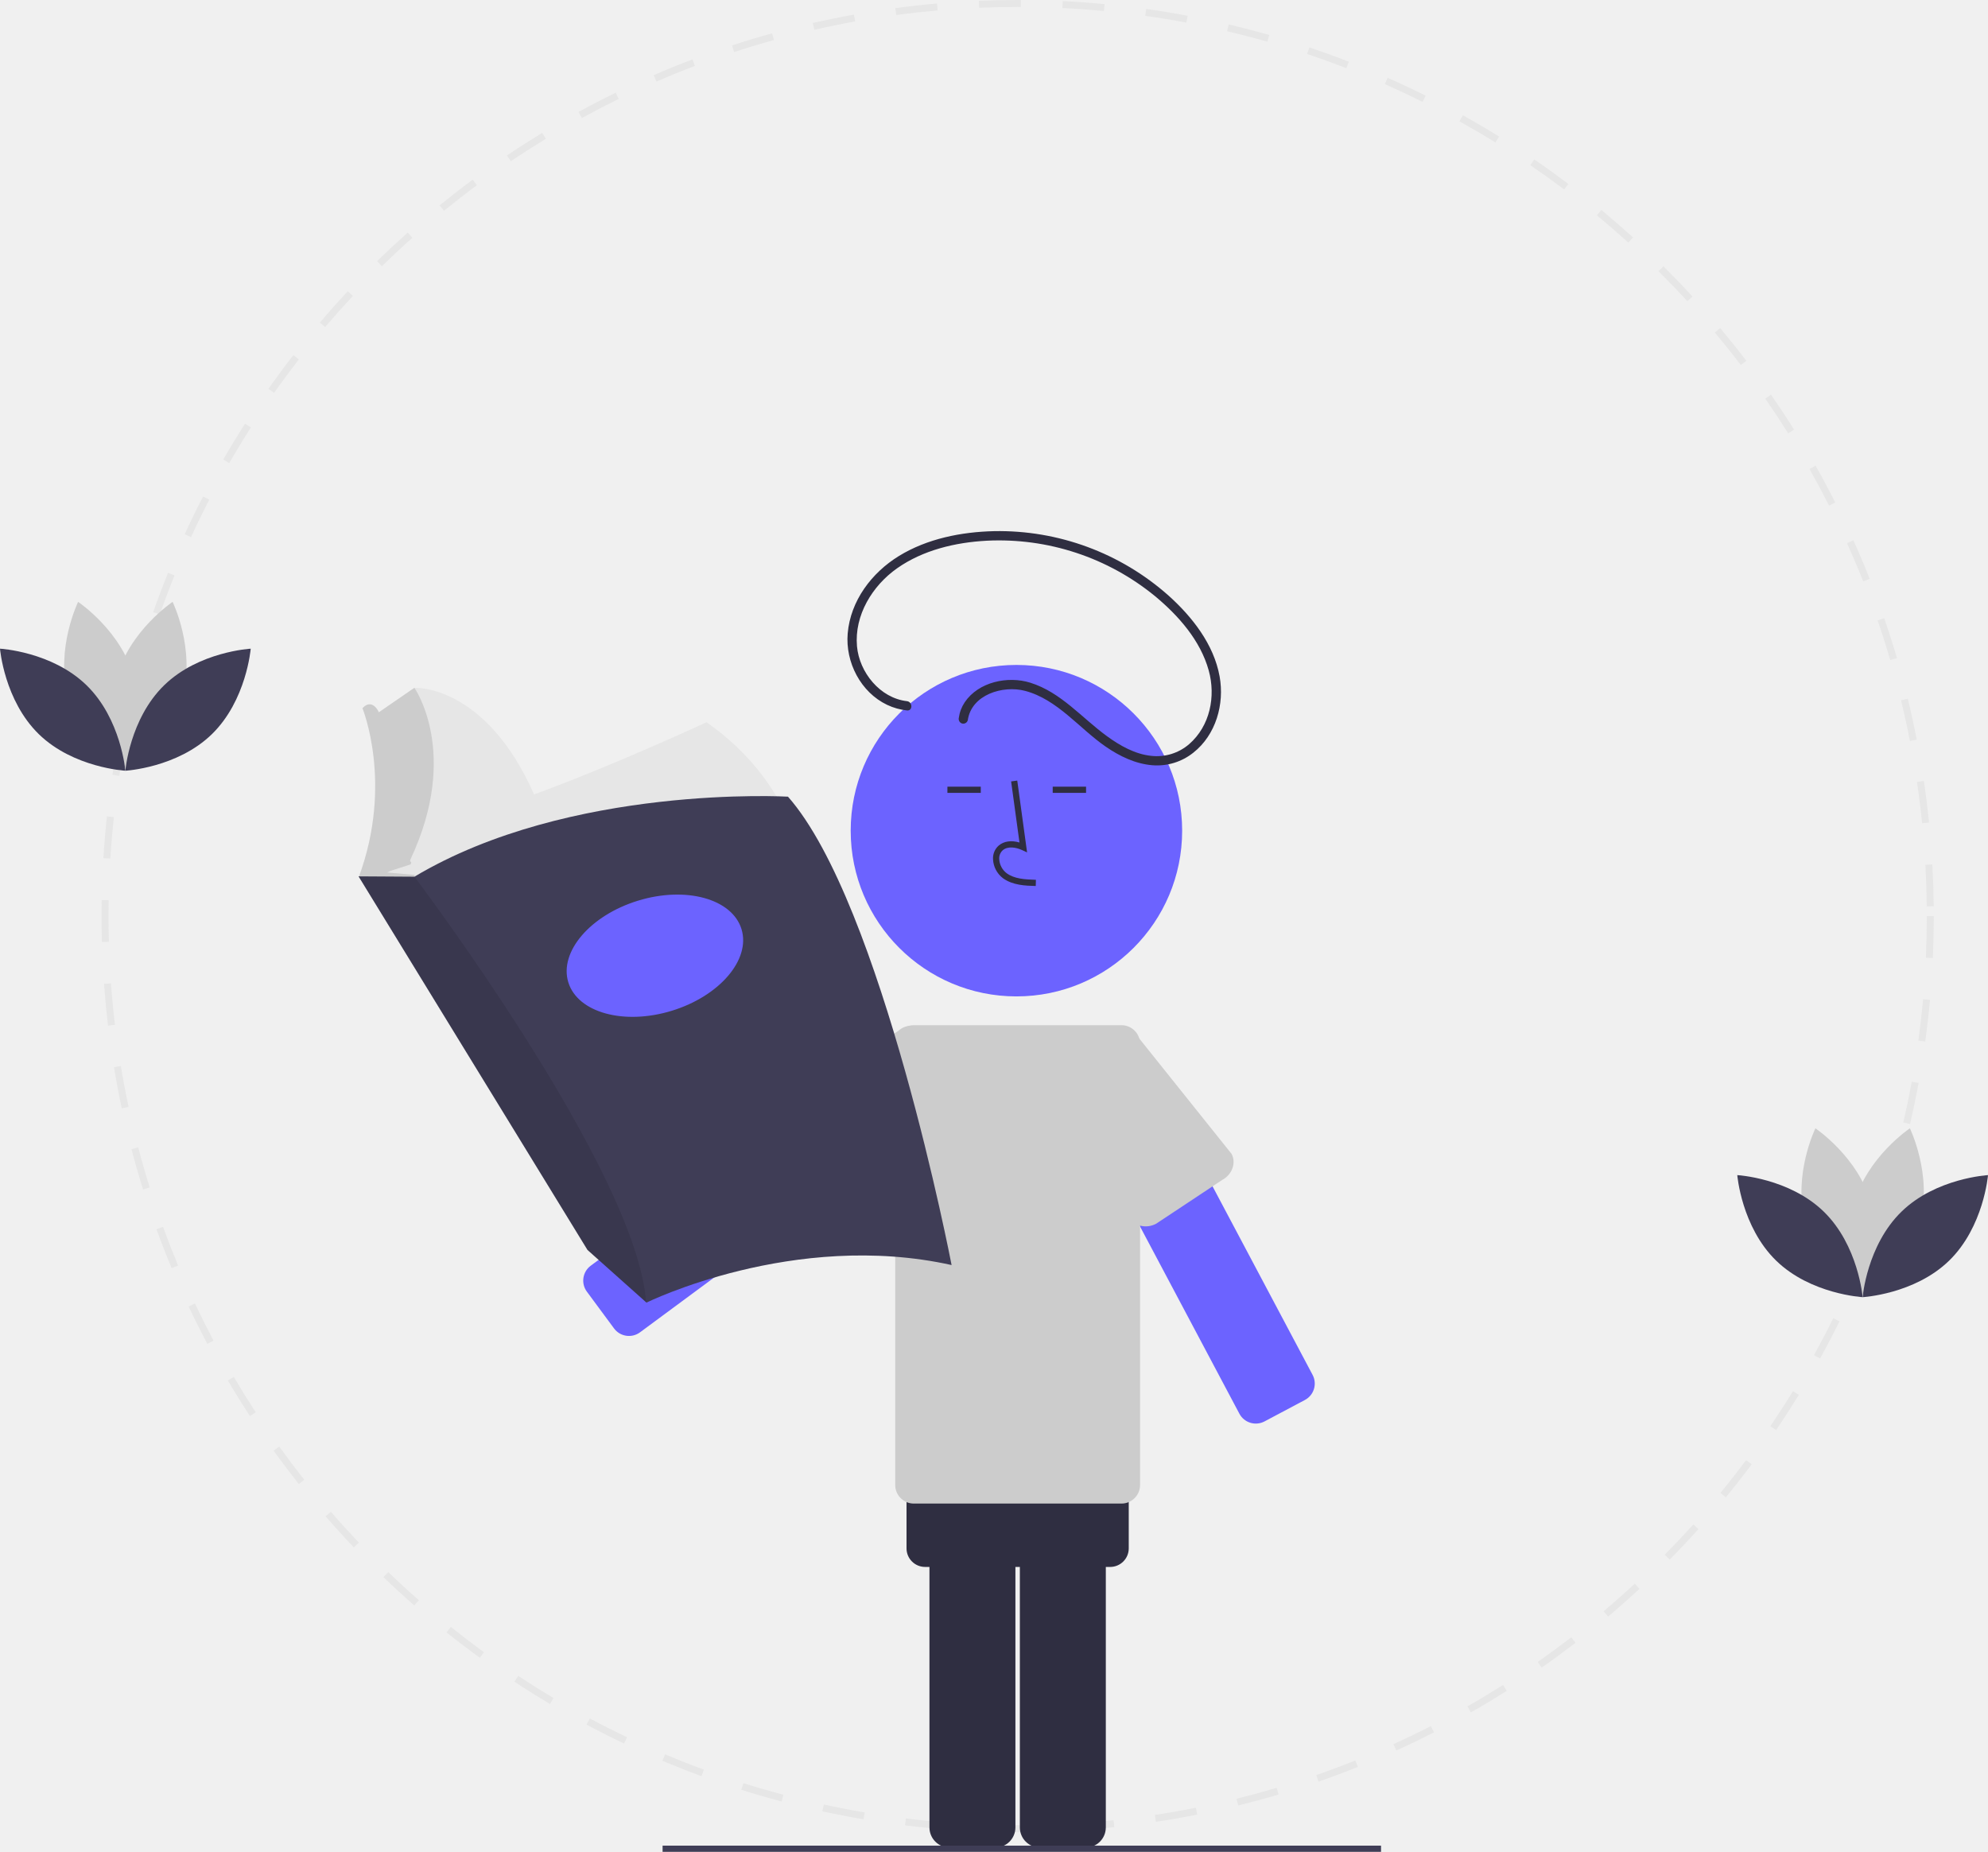
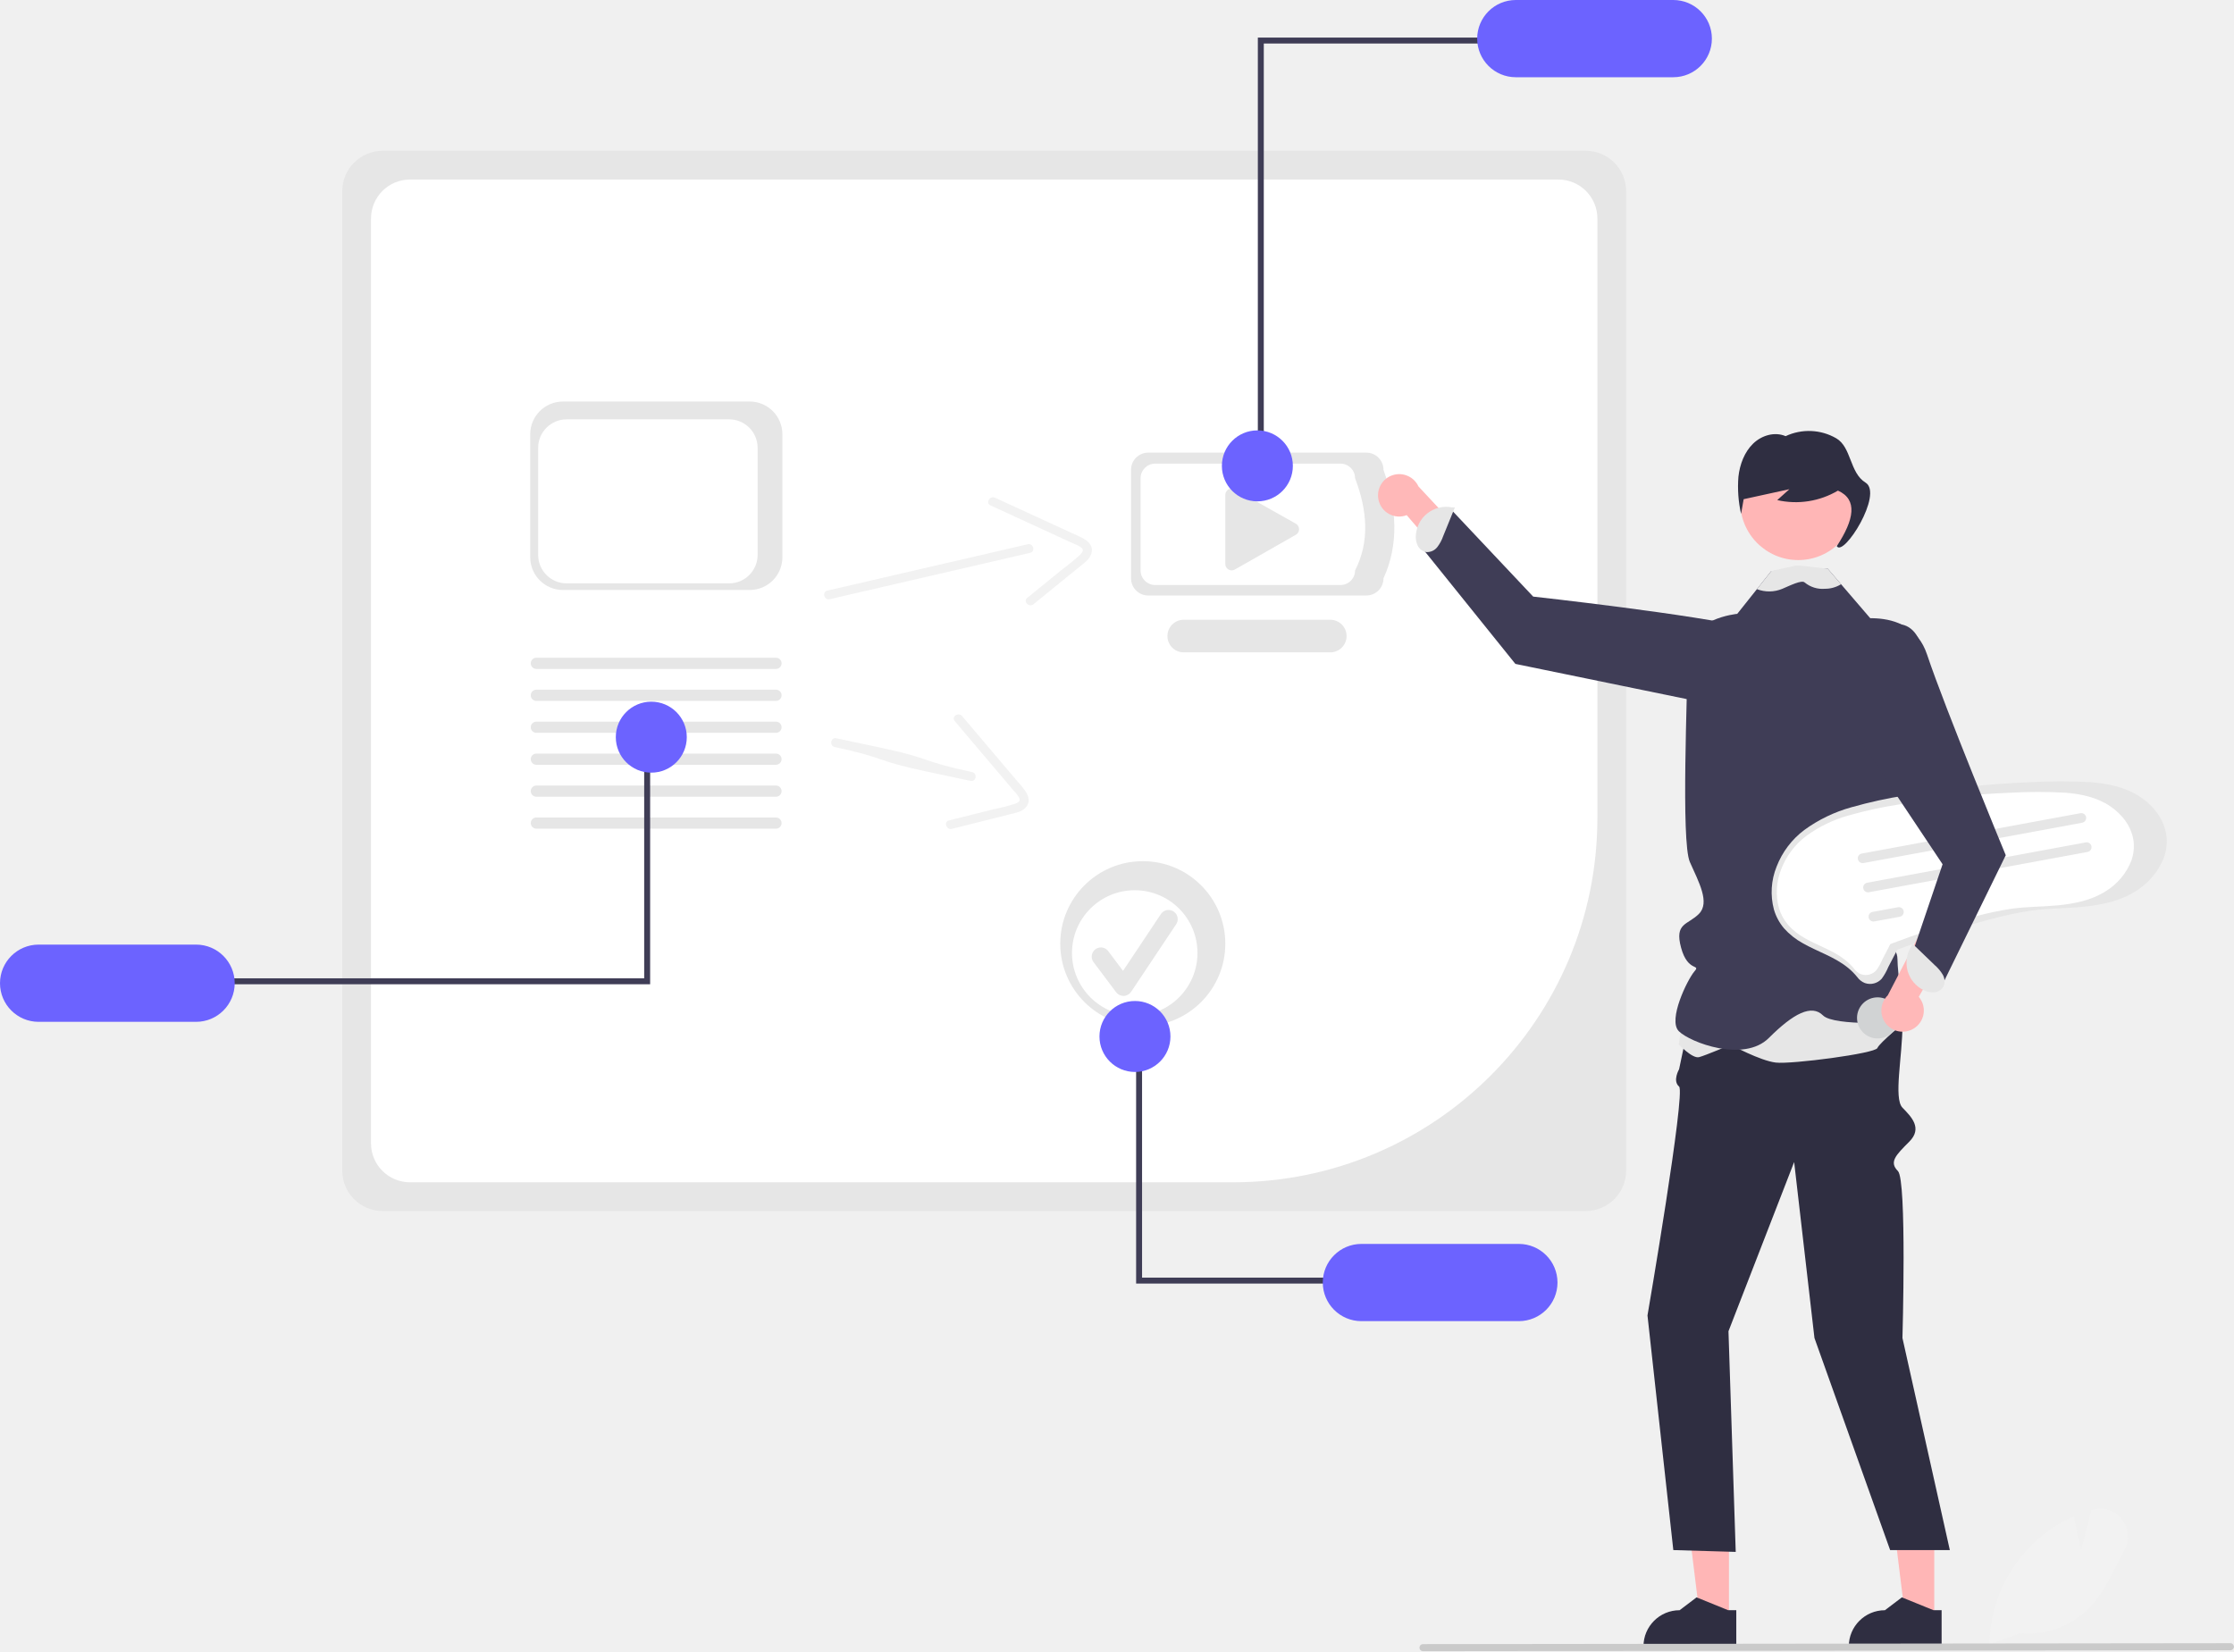
- <svg xmlns="http://www.w3.org/2000/svg" data-name="Layer 1" width="641.963" height="598" viewBox="0 0 641.963 598">
-   <path d="M607.641,742.658c-3.121,0-6.273-.049-9.368-.146l.07-2.247c4.443.138,8.978.177,13.442.115l.031,2.25Q609.732,742.657,607.641,742.658Zm17.711-.522-.132-2.245c4.45-.263,8.957-.632,13.396-1.096l.235,2.236c-4.473.469-9.014.841-13.499,1.105Zm-40.601-.35c-4.487-.344-9.022-.794-13.478-1.341l.275-2.232c4.422.542,8.922.99,13.375,1.33Zm67.533-2.474-.337-2.223c4.421-.671,8.877-1.45,13.239-2.317l.438,2.206c-4.396.873-8.884,1.659-13.34,2.334Zm-94.412-.823c-4.433-.751-8.907-1.615-13.299-2.568l.477-2.199c4.358.947,8.798,1.804,13.197,2.548Zm120.973-4.456-.54-2.184c4.34-1.073,8.704-2.26,12.972-3.525l.639,2.157c-4.3,1.275-8.698,2.47-13.071,3.551Zm-147.438-1.29c-4.348-1.157-8.724-2.429-13.006-3.783l.678-2.144c4.249,1.343,8.592,2.606,12.906,3.752ZM704.808,726.33l-.738-2.124c4.211-1.464,8.447-3.047,12.592-4.706l.835,2.089c-4.175,1.671-8.444,3.266-12.688,4.741Zm-199.258-1.762c-4.223-1.552-8.472-3.227-12.629-4.978l.873-2.074c4.125,1.738,8.341,3.4,12.532,4.941Zm224.374-8.288-.931-2.048c4.045-1.838,8.11-3.8,12.083-5.831l1.024,2.004c-4.004,2.046-8.1,4.023-12.175,5.875ZM480.539,714.037c-4.059-1.934-8.134-3.992-12.109-6.116l1.06-1.984c3.946,2.108,7.989,4.15,12.017,6.07Zm273.455-10.061-1.114-1.953c3.879-2.213,7.751-4.54,11.506-6.916l1.202,1.9C761.804,699.402,757.903,701.748,753.994,703.976Zm-297.377-2.72c-3.861-2.297-7.728-4.719-11.492-7.198l1.238-1.878c3.735,2.461,7.572,4.864,11.404,7.143ZM776.854,689.514l-1.287-1.843c3.652-2.552,7.297-5.224,10.833-7.942l1.371,1.784C784.208,684.251,780.535,686.944,776.854,689.514Zm-342.875-3.168c-3.631-2.637-7.258-5.4-10.781-8.213l1.404-1.758c3.496,2.791,7.096,5.533,10.699,8.149Zm364.334-13.324-1.45-1.72c3.404-2.872,6.792-5.866,10.071-8.898L808.46,664.056C805.157,667.111,801.743,670.127,798.312,673.022Zm-385.509-3.583c-3.382-2.961-6.741-6.042-9.985-9.156l1.558-1.623c3.22,3.091,6.553,6.148,9.909,9.088Zm405.388-14.804-1.602-1.58c3.138-3.18,6.243-6.471,9.225-9.781l1.672,1.505c-3.005,3.336-6.133,6.651-9.295,9.855Zm-424.928-3.95c-3.103-3.262-6.167-6.635-9.107-10.022L385.855,639.188c2.918,3.362,5.959,6.708,9.038,9.945ZM836.324,634.51l-1.738-1.428c2.835-3.45,5.626-7.01,8.299-10.584l1.801,1.347C841.994,627.446,839.181,631.034,836.324,634.51Zm-460.808-4.271c-2.786-3.521-5.53-7.155-8.154-10.803l1.826-1.314c2.605,3.619,5.328,7.227,8.093,10.722Zm477.038-17.431-1.861-1.263c2.509-3.694,4.966-7.496,7.303-11.302l1.918,1.178C857.557,605.254,855.081,609.086,852.553,612.807Zm-492.843-4.532c-2.451-3.758-4.85-7.624-7.131-11.495l1.938-1.142c2.264,3.841,4.645,7.679,7.077,11.408Zm507.033-18.572-1.968-1.087c2.16-3.908,4.258-7.922,6.238-11.93l2.017.997C871.035,581.721,868.919,585.765,866.743,589.703Zm-520.761-4.73c-2.098-3.965-4.132-8.034-6.046-12.092l2.034-.96c1.9,4.027,3.918,8.065,6,12Zm532.775-19.59-2.061-.903c1.793-4.094,3.514-8.287,5.117-12.461l2.1.806c-1.615,4.207-3.35,8.432-5.156,12.558Zm-544.305-4.854c-1.725-4.139-3.376-8.374-4.908-12.587l2.115-.769c1.52,4.182,3.159,8.383,4.87,12.491ZM888.485,540.04l-2.135-.707c1.404-4.23,2.729-8.554,3.937-12.852l2.166.609c-1.218,4.331-2.554,8.689-3.968,12.951ZM325.21,535.11c-1.338-4.287-2.596-8.667-3.738-13.019l2.176-.571c1.133,4.319,2.381,8.666,3.709,12.92Zm570.607-21.141-2.191-.51c1.007-4.336,1.928-8.764,2.737-13.158l2.212.406c-.815,4.43-1.743,8.891-2.758,13.262ZM318.339,508.914c-.938-4.394-1.787-8.87-2.523-13.307l2.219-.369c.731,4.404,1.574,8.846,2.505,13.206ZM900.72,487.336l-2.23-.305c.605-4.406,1.116-8.899,1.519-13.354l2.241.202c-.406,4.491-.921,9.017-1.53,13.457Zm-586.814-5.136c-.531-4.453-.966-8.989-1.295-13.48l2.244-.165c.326,4.459.758,8.959,1.285,13.379Zm589.26-21.832-2.247-.101c.2-4.458.302-8.979.302-13.437h2.25c0,4.493-.102,9.048-.304,13.539ZM311.929,455.191c-.077-2.758-.116-5.572-.116-8.363q0-2.597.044-5.184l2.25.04q-.045,2.567-.044,5.144c.001,2.769.04,5.563.115,8.301Zm589.275-11.501c-.046-4.46-.195-8.981-.443-13.437l2.245-.125c.249,4.49.4,9.045.447,13.539Zm-586.563-15.436-2.245-.141c.281-4.495.668-9.035,1.151-13.494l2.236.242C315.304,419.288,314.92,423.793,314.641,428.254ZM899.709,416.854c-.449-4.435-1.008-8.922-1.661-13.338l2.226-.328c.657,4.449,1.22,8.971,1.674,13.439Zm-582.175-15.318-2.223-.344c.689-4.45,1.49-8.936,2.38-13.334l2.205.446C319.013,392.669,318.218,397.121,317.535,401.536Zm578.243-11.266c-.858-4.388-1.826-8.806-2.878-13.129l2.186-.532c1.06,4.356,2.035,8.808,2.9,13.229ZM322.863,375.197l-2.182-.547c1.092-4.357,2.302-8.75,3.596-13.059l2.154.647C325.148,366.513,323.947,370.873,322.863,375.197ZM889.42,364.158c-1.254-4.283-2.625-8.592-4.074-12.808l2.127-.732c1.461,4.248,2.843,8.591,4.107,12.907Zm-558.812-14.735-2.122-.746c1.495-4.253,3.109-8.526,4.798-12.7l2.086.844c-1.676,4.142-3.278,8.383-4.761,12.603ZM880.684,338.743c-1.641-4.14-3.399-8.295-5.224-12.35l2.052-.924c1.84,4.086,3.611,8.273,5.264,12.444ZM340.704,324.455l-2.044-.939c1.879-4.092,3.879-8.195,5.944-12.196l1.999,1.031C344.553,316.322,342.569,320.394,340.704,324.455Zm528.97-10.164c-2.013-3.971-4.147-7.951-6.34-11.827l1.957-1.108c2.211,3.906,4.36,7.916,6.389,11.918Zm-516.622-13.756-1.95-1.123c2.244-3.897,4.611-7.797,7.035-11.593l1.896,1.211c-2.405,3.767-4.754,7.638-6.981,11.505Zm503.406-9.601c-2.377-3.784-4.866-7.554-7.398-11.205l1.848-1.282c2.552,3.679,5.061,7.478,7.455,11.291ZM367.532,277.86l-1.839-1.296c2.593-3.678,5.305-7.344,8.061-10.897l1.777,1.379C372.797,270.572,370.105,274.21,367.532,277.86Zm473.623-8.99c-2.711-3.551-5.534-7.081-8.393-10.491l1.725-1.445c2.88,3.437,5.725,6.993,8.457,10.571ZM384.014,256.611l-1.712-1.459c2.91-3.418,5.944-6.821,9.016-10.113l1.644,1.535C389.913,249.841,386.903,253.218,384.014,256.611Zm439.885-8.333c-3.022-3.289-6.157-6.55-9.316-9.689L816.169,236.993c3.183,3.164,6.341,6.449,9.386,9.763Zm-421.545-11.32-1.573-1.608c3.217-3.147,6.546-6.258,9.893-9.247l1.498,1.678C408.85,230.747,405.547,233.834,402.354,236.958Zm402.482-7.626c-3.312-3.004-6.731-5.966-10.163-8.805l1.435-1.733c3.457,2.86,6.903,5.845,10.24,8.872ZM422.396,219.06l-1.42-1.744c3.479-2.833,7.075-5.628,10.688-8.306l1.34,1.807C429.418,213.475,425.849,216.248,422.396,219.06Zm361.723-6.869c-3.573-2.691-7.25-5.331-10.927-7.847l1.27-1.856c3.706,2.535,7.41,5.195,11.011,7.906ZM443.973,203.068l-1.256-1.866c3.724-2.506,7.557-4.959,11.395-7.294l1.169,1.922C451.473,198.147,447.669,200.582,443.973,203.068Zm317.942-6.064c-3.802-2.353-7.706-4.646-11.603-6.818l1.094-1.965c3.928,2.188,7.862,4.5,11.693,6.87Zm-295.009-7.885-1.08-1.974c3.94-2.156,7.979-4.247,12.006-6.217l.989,2.021c-3.996,1.955-8.005,4.03-11.915,6.17Zm271.499-5.212c-4.003-1.994-8.103-3.921-12.187-5.726l.91-2.057c4.116,1.819,8.248,3.761,12.282,5.77Zm-247.403-6.574-.894-2.064c4.117-1.784,8.329-3.496,12.517-5.087l.799,2.104C499.266,173.864,495.087,175.562,491.001,177.333Zm222.773-4.313c-4.165-1.615-8.428-3.156-12.672-4.58l.716-2.133c4.275,1.435,8.571,2.988,12.769,4.616Zm-197.68-5.215-.701-2.138c4.275-1.402,8.637-2.721,12.964-3.921l.601,2.167C524.665,165.104,520.337,166.413,516.095,167.804Zm172.17-3.345c-4.291-1.223-8.667-2.362-13.007-3.385l.516-2.189c4.374,1.031,8.783,2.179,13.108,3.411Zm-146.274-3.842-.501-2.193c4.383-1.001,8.848-1.914,13.269-2.711l.4,2.213C550.77,158.719,546.34,159.624,541.99,160.618Zm120.117-2.325c-4.381-.822-8.843-1.554-13.263-2.174l.312-2.228c4.454.626,8.951,1.363,13.366,2.191Zm-93.67-2.448-.298-2.23c4.453-.594,8.982-1.094,13.461-1.484l.196,2.241C577.351,154.759,572.858,155.255,568.437,155.845Zm67.058-1.291c-4.431-.417-8.941-.739-13.407-.955l.11-2.247c4.498.218,9.043.542,13.508.963Zm-40.285-1.045-.094-2.247c4.135-.172,8.348-.26,12.526-.261l1.018.002-.007,2.25-1.012-.002C603.496,153.251,599.313,153.338,595.21,153.509Z" transform="translate(-279.0186 -151)" fill="#e6e6e6" />
-   <path d="M608.349,741.121V618.107a6.508,6.508,0,0,1,6.5-6.5h14.76a6.508,6.508,0,0,1,6.5,6.5V741.121a6.508,6.508,0,0,1-6.5,6.5H614.849A6.508,6.508,0,0,1,608.349,741.121Z" transform="translate(-279.0186 -151)" fill="#2f2e41" />
-   <path d="M579.156,741.121V618.107a6.508,6.508,0,0,1,6.5-6.5H600.416a6.508,6.508,0,0,1,6.5,6.5V741.121a6.508,6.508,0,0,1-6.5,6.5H585.656A6.508,6.508,0,0,1,579.156,741.121Z" transform="translate(-279.0186 -151)" fill="#2f2e41" />
-   <rect x="292.734" y="426.494" width="71.76" height="79.506" rx="6" fill="#2f2e41" />
-   <path d="M507.168,384.226s-30.159,14.01-55.68,23.302c-15.837-35.751-38.653-34.413-38.653-34.413l-13.832,9.524,2.494,14.286-.68,23.356-3.628,12.245,5.206.941,2.941.533.443-.401a30.219,30.219,0,0,0-.881,8.904l130.841-20.408S531.204,401.006,507.168,384.226Z" transform="translate(-279.0186 -151)" fill="#e6e6e6" />
-   <rect x="513.827" y="466.41" width="26.76" height="135.014" rx="6" transform="translate(132.1563 1124.235) rotate(-126.4665)" fill="#6c63ff" />
-   <rect x="648.848" y="479.41" width="26.76" height="135.014" rx="6" transform="translate(-458.1276 223.2418) rotate(-27.95414)" fill="#6c63ff" />
-   <path d="M673.651,532.053l-21.293,14.116c-3.254,1.727-7.151.754-8.704-2.173l-23.515-44.311c-1.553-2.927-.175-6.7,3.079-8.426l14.493-7.691c3.254-1.727,7.151-.754,8.704,2.173l30.315,37.887C678.283,526.553,676.904,530.326,673.651,532.053Z" transform="translate(-279.0186 -151)" fill="#ccc" />
-   <path d="M528.551,519.072l13.839,18.379a6,6,0,0,0,8.481.269l36.576-34.331a6,6,0,0,0,.269-8.481L577.615,484.146a6,6,0,0,0-8.481-.269L528.819,510.591A6,6,0,0,0,528.551,519.072Z" transform="translate(-279.0186 -151)" fill="#ccc" />
-   <rect x="289.083" y="331.059" width="79.062" height="154.476" rx="6" fill="#ccc" />
-   <circle cx="328.222" cy="268.242" r="53.519" fill="#6c63ff" />
-   <path d="M613.479,437.111c-3.307-.093-7.422-.208-10.589-2.522a8.131,8.131,0,0,1-3.2-6.073,5.47,5.47,0,0,1,1.86-4.492c1.654-1.398,4.072-1.729,6.678-.961l-2.699-19.727,1.982-.271,3.172,23.19-1.654-.759c-1.917-.881-4.551-1.328-6.188.055a3.514,3.514,0,0,0-1.152,2.895,6.146,6.146,0,0,0,2.381,4.528c2.464,1.801,5.745,2.034,9.466,2.138Z" transform="translate(-279.0186 -151)" fill="#2f2e41" />
-   <rect x="305.939" y="254.037" width="10.771" height="2" fill="#2f2e41" />
-   <rect x="339.939" y="254.037" width="10.771" height="2" fill="#2f2e41" />
-   <path d="M571.885,377.419c-8.674-.989-15.392-9.3-16.13-17.733-.878-10.032,4.965-19.56,12.98-25.19,8.382-5.887,18.826-8.346,28.93-8.887A79.51,79.51,0,0,1,652.013,343.523c7.571,6.288,14.643,14.299,17.323,23.974,2.328,8.403.433,17.922-6.325,23.807a15.976,15.976,0,0,1-12.26,3.775c-5.244-.544-10.082-3.302-14.27-6.347-8.147-5.923-14.835-14.175-24.76-17.271-7.278-2.27-16.722-.272-21.169,6.309a11.979,11.979,0,0,0-1.913,5.019,1.553,1.553,0,0,0,1.048,1.845,1.509,1.509,0,0,0,1.845-1.048c1.168-8.289,11.36-11.383,18.513-9.489,10.429,2.76,17.429,12.066,25.985,17.979,4.499,3.109,9.615,5.594,15.132,6.04a18.791,18.791,0,0,0,13.203-4.056c7.31-5.772,10.105-15.699,8.489-24.637-1.872-10.35-8.838-19.221-16.482-26.089a82.447,82.447,0,0,0-56.344-20.814c-10.574.243-21.606,2.426-30.715,8.014-8.836,5.421-15.665,14.49-16.558,25.032-.786,9.279,4.193,18.984,12.738,23.049a19.949,19.949,0,0,0,6.392,1.804c1.915.218,1.899-2.783,0-3Z" transform="translate(-279.0186 -151)" fill="#2f2e41" />
-   <path d="M405.238,432.186l6.349-2.041c.68-1.304-.565-.467.029-1.735,16.064-34.271,1.218-55.296,1.218-55.296L401.35,381.022c-.028-.065-.051-.132-.08-.198 0,0-2.041-4.535-5.215-1.134,0,0,9.977,24.264-1.134,54.423l12.925,5.896,4.989-5.896.113-.567-8.928-.812Z" transform="translate(-279.0186 -151)" fill="#ccc" />
-   <path d="M586.307,559.512c-51.021-11.338-98.528,12.132-98.528,12.132l-.129-.116L468.731,554.637,394.807,434l18.028.113c50.114-29.932,120.637-25.851,120.637-25.851C563.858,442.73,586.307,559.512,586.307,559.512Z" transform="translate(-279.0186 -151)" fill="#3f3d56" />
-   <path d="M487.65,571.529,468.731,554.637,394.807,434l18.028.113S484.686,529.011,487.65,571.529Z" transform="translate(-279.0186 -151)" opacity="0.1" style="isolation:isolate" />
-   <ellipse cx="490.501" cy="459.624" rx="29.252" ry="18.594" transform="translate(-392.2349 13.03807) rotate(-17.05185)" fill="#6c63ff" />
-   <path d="M338.03,375.508c-4.074,15.059-18.028,24.386-18.028,24.386s-7.349-15.089-3.275-30.149,18.028-24.386,18.028-24.386S342.104,360.449,338.03,375.508Z" transform="translate(-279.0186 -151)" fill="#ccc" />
-   <path d="M300.97,375.508c4.074,15.059,18.028,24.386,18.028,24.386s7.349-15.089,3.275-30.149-18.028-24.386-18.028-24.386S296.896,360.449,300.97,375.508Z" transform="translate(-279.0186 -151)" fill="#ccc" />
-   <path d="M306.956,372.271c11.179,10.882,12.544,27.61,12.544,27.61s-16.759-.915-27.937-11.797-12.544-27.61-12.544-27.61S295.777,361.389,306.956,372.271Z" transform="translate(-279.0186 -151)" fill="#3f3d56" />
-   <path d="M332.044,372.271c-11.179,10.882-12.544,27.61-12.544,27.61s16.759-.915,27.937-11.797,12.544-27.61,12.544-27.61S343.223,361.389,332.044,372.271Z" transform="translate(-279.0186 -151)" fill="#3f3d56" />
-   <path d="M899.03,545.508c-4.074,15.059-18.028,24.386-18.028,24.386s-7.349-15.089-3.275-30.149,18.028-24.386,18.028-24.386S903.104,530.449,899.03,545.508Z" transform="translate(-279.0186 -151)" fill="#ccc" />
-   <path d="M861.97,545.508c4.074,15.059,18.028,24.386,18.028,24.386s7.349-15.089,3.275-30.149-18.028-24.386-18.028-24.386S857.896,530.449,861.97,545.508Z" transform="translate(-279.0186 -151)" fill="#ccc" />
-   <path d="M867.956,542.271c11.179,10.882,12.544,27.61,12.544,27.61s-16.759-.915-27.937-11.797-12.544-27.61-12.544-27.61S856.777,531.389,867.956,542.271Z" transform="translate(-279.0186 -151)" fill="#3f3d56" />
-   <path d="M893.044,542.271c-11.179,10.882-12.544,27.61-12.544,27.61s16.759-.915,27.937-11.797,12.544-27.61,12.544-27.61S904.223,531.389,893.044,542.271Z" transform="translate(-279.0186 -151)" fill="#3f3d56" />
-   <rect x="213.963" y="596" width="232" height="2" fill="#3f3d56" />
+ <svg xmlns="http://www.w3.org/2000/svg" data-name="Layer 1" width="751.951" height="555.868" viewBox="0 0 751.951 555.868">
+   <path d="M757.765,579.763H352.83a13.625,13.625,0,0,1-13.609-13.609V236.431a13.625,13.625,0,0,1,13.609-13.609H757.765a13.625,13.625,0,0,1,13.609,13.609V566.154A13.625,13.625,0,0,1,757.765,579.763Z" transform="translate(-224.0247 -172.0659)" fill="#e6e6e6" />
+   <path d="M362.011,232.509a13.124,13.124,0,0,0-13.109,13.109V556.975a13.124,13.124,0,0,0,13.109,13.108H639.174a122.66,122.66,0,0,0,122.521-122.521V245.618a13.124,13.124,0,0,0-13.109-13.109Z" transform="translate(-224.0247 -172.0659)" fill="#fff" />
+   <path d="M683.925,372.54H610.5a5.782,5.782,0,0,1-5.776-5.776V330.219a5.782,5.782,0,0,1,5.776-5.776h73.424a5.782,5.782,0,0,1,5.776,5.776c4.543,12.932,5.189,25.221,0,36.545A5.782,5.782,0,0,1,683.925,372.54Z" transform="translate(-224.0247 -172.0659)" fill="#e6e6e6" />
+   <path d="M675.226,369.008H612.845a4.913,4.913,0,0,1-4.907-4.907V333.052a4.913,4.913,0,0,1,4.907-4.907h62.382a4.913,4.913,0,0,1,4.907,4.907c4.21,11.058,4.887,21.521,0,31.049A4.913,4.913,0,0,1,675.226,369.008Z" transform="translate(-224.0247 -172.0659)" fill="#fff" />
+   <path d="M671.862,391.683H622.4a5.488,5.488,0,0,1-.02-10.975h49.482a5.488,5.488,0,0,1,0,10.975Z" transform="translate(-224.0247 -172.0659)" fill="#e6e6e6" />
+   <path d="M638.606,336.528a2.153,2.153,0,0,0-2.146,2.149v23.261a2.145,2.145,0,0,0,3.208,1.864l20.531-11.707a2.144,2.144,0,0,0-.01-3.733l-20.53-11.555A2.142,2.142,0,0,0,638.606,336.528Z" transform="translate(-224.0247 -172.0659)" fill="#e6e6e6" />
+   <path d="M938.139,683.43a9.168,9.168,0,0,0-9.789-3.129l-.384.114-3.447,13.459c-.516-2.006-1.622-6.534-2.318-10.966l-.06-.366-.342.15a46.75,46.75,0,0,0-10.084,6.078A48.361,48.361,0,0,0,893.631,725.188l-.006.258-.006.162.456-.162,9.795-3.501a29.241,29.241,0,0,0,23.578-8.792c3.958-4.174,6.672-9.543,9.297-14.738.769-1.513,1.555-3.075,2.36-4.576A9.319,9.319,0,0,0,938.139,683.43Z" transform="translate(-224.0247 -172.0659)" fill="#f2f2f2" />
+   <path d="M687.995,340.212a7.098,7.098,0,0,0,9.517,5.28l29.275,34.056,3.706-12.572-29.023-31.157a7.136,7.136,0,0,0-13.474,4.393Z" transform="translate(-224.0247 -172.0659)" fill="#ffb8b8" />
+   <polygon points="581.955 545.239 572.267 545.239 567.658 507.87 581.957 507.87 581.955 545.239" fill="#ffb6b6" />
+   <path d="M805.721,714.141l-10.344-4.207-.296-.122-5.711,4.329a12.161,12.161,0,0,0-12.159,12.159v.395h31.237V714.141Z" transform="translate(-224.0247 -172.0659)" fill="#2f2e41" />
+   <polygon points="651.067 545.239 641.379 545.239 636.77 507.87 651.069 507.87 651.067 545.239" fill="#ffb6b6" />
+   <path d="M874.833,714.141l-10.344-4.207-.296-.122-5.711,4.329a12.161,12.161,0,0,0-12.159,12.159v.395h31.237V714.141Z" transform="translate(-224.0247 -172.0659)" fill="#2f2e41" />
+   <path d="M852.226,494.155s12.152,12.642,12.152,23.029-3.038,24.65,0,27.772,6.835,6.919,2.278,11.476-6.835,6.835-3.797,9.873,1.519,56.201,1.519,56.201L880.327,693.897H860.234l-25.475-71.391-6.835-59.239-22.105,56.96,2.441,74.282-21.006-.613-8.695-78.985s12.911-75.134,10.633-77.06,0-5.813,0-5.813l6.076-28.77Z" transform="translate(-224.0247 -172.0659)" fill="#2f2e41" />
+   <path d="M828.435,404.522s4.132-16.282-14.904-20.95-73.449-10.665-73.449-10.665l-27.499-29.18-9.318,13.532,30.827,38.308,73.043,15.003Z" transform="translate(-224.0247 -172.0659)" fill="#3f3d56" />
+   <path d="M707.794,356.262a12.889,12.889,0,0,0,1.979-3.665l3.944-9.69-1.024-.043a10.23,10.23,0,0,0-12.095,9.316,6.661,6.661,0,0,0,.644,3.621,3.947,3.947,0,0,0,2.891,2.12A4.364,4.364,0,0,0,707.794,356.262Z" transform="translate(-224.0247 -172.0659)" fill="#e6e6e6" />
+   <path d="M791.388,507.149l-2.278,16.516s4.557,4.894,6.835,4.282,10.633-4.173,10.633-4.173,9.873,5.396,15.189,6.008,33.417-3.059,34.176-4.894,9.587-9.019,9.587-9.019l-3.511-20.955Z" transform="translate(-224.0247 -172.0659)" fill="#e6e6e6" />
+   <path d="M865.383,449.369s-1.929,15.926-.41,17.392c1.519,1.458-1.519,10.686-4.557,16.762s2.278,6.835,2.278,11.392,2.278,21.265,2.278,21.265-23.544,1.519-27.341-2.278-9.873-.759-18.227,7.595-26.498,1.519-30.295-2.278,2.954-17.468,5.233-20.118-2.195.418-4.473-7.982,2.195-7.595,5.992-11.392,0-10.633-3.038-17.468-.759-57.72-.759-69.871,16.708-13.671,16.708-13.671l6.615-8.316,4.861-6.114,9.524-.38.251-.008,9.212-.372,4.473,5.21,9.873,11.498,11.392,2.278c9.114,3.038,6.835,22.025,6.835,22.025Z" transform="translate(-224.0247 -172.0659)" fill="#3f3d56" />
+   <circle cx="605.277" cy="169.023" r="19.522" fill="#ffb6b6" />
+   <path d="M851.938,334.521c-5.37-3.293-4.682-11.903-9.855-14.91a18.424,18.424,0,0,0-17.032-.715c-3.644-1.559-8.01-.315-10.925,2.5s-4.493,6.968-4.959,11.145a41.705,41.705,0,0,0,.894,12.526q.434-2.475.869-4.949l15.39-3.364q-2.044,1.836-4.087,3.672a27.956,27.956,0,0,0,20.437-3.196c6.7,3.004,5.486,9.749-.396,18.701C844.551,359.729,858.056,338.274,851.938,334.521Z" transform="translate(-224.0247 -172.0659)" fill="#2f2e41" />
+   <path d="M843.708,368.736a1.542,1.542,0,0,1-.137.099,10.227,10.227,0,0,1-5.324,1.443,9.414,9.414,0,0,1-6.782-2.127c-.995-.942-4.952,1.048-7.549,2.149a11.46,11.46,0,0,1-8.529.099l4.861-6.114,8.011-1.776h2l8.976,1.017Z" transform="translate(-224.0247 -172.0659)" fill="#e6e6e6" />
+   <path d="M974.791,727.627l-271.75.307a1.191,1.191,0,1,1-.012-2.381h.012l271.75-.307a1.191,1.191,0,0,1,0,2.381Z" transform="translate(-224.0247 -172.0659)" fill="#cacaca" />
+   <polygon points="425.383 155.694 423.383 155.694 423.383 12.651 502.04 12.651 502.04 14.651 425.383 14.651 425.383 155.694" fill="#3f3d56" />
+   <path d="M787.237,172.066h-53a13,13,0,1,0,0,26h53a13,13,0,0,0,0-26Z" transform="translate(-224.0247 -172.0659)" fill="#6c63ff" />
+   <circle cx="423.223" cy="156.834" r="11.946" fill="#6c63ff" />
+   <path d="M503.297,373.788,555.703,361.661l15.042-3.481c1.882-.435,1.1-3.332-.782-2.897l-52.406,12.127-15.043,3.481c-1.882.435-1.1,3.332.782,2.897Z" transform="translate(-224.0247 -172.0659)" fill="#f2f2f2" />
+   <path d="M557.413,342.206l28.055,12.905a9.289,9.289,0,0,1,2.655,1.437c.774.758.211,1.488-.421,2.149a63.263,63.263,0,0,1-5.971,4.929l-11.952,9.717c-1.5,1.22.617,3.348,2.103,2.14l10.41-8.463,5.205-4.232c1.475-1.199,3.27-2.422,3.862-4.332,1.245-4.013-3.668-5.608-6.399-6.864l-12.217-5.62L558.94,339.623c-1.74-.8-3.281,1.776-1.528,2.583Z" transform="translate(-224.0247 -172.0659)" fill="#f2f2f2" />
+   <path d="M944.566,440.449c-4.998-3.389-11.07-4.648-17.005-5.075a182.41,182.41,0,0,0-20.252.024q-10.51.416-20.977,1.521-10.452,1.106-20.817,2.899a153.828,153.828,0,0,0-18.331,4.012,49.195,49.195,0,0,0-15.852,7.655,28.072,28.072,0,0,0-9.315,12.325,22.891,22.891,0,0,0-.899,14.456,17.234,17.234,0,0,0,3.408,6.331,23.744,23.744,0,0,0,6.348,5.026c4.958,2.831,10.576,4.533,15.06,8.158a21.29,21.29,0,0,1,3.215,3.197,5.835,5.835,0,0,0,2.583,2.032,5.275,5.275,0,0,0,5.668-1.459,19.189,19.189,0,0,0,2.231-3.966l2.366-4.564a6.382,6.382,0,0,1,.591-1.141c.177-.211-.14.004-.079-.051.033-.031.102-.03.14-.054a3.427,3.427,0,0,1,.611-.234q3.282-1.251,6.594-2.425c8.149-2.904,16.397-5.581,24.774-7.75a119.875,119.875,0,0,1,13.096-2.74c5.716-.814,11.518-.72,17.26-1.276,6.182-.599,12.56-1.85,17.862-5.254a23.193,23.193,0,0,0,9.602-11.493,16.08,16.08,0,0,0,.801-7.116C952.56,448.052,949.01,443.462,944.566,440.449Z" transform="translate(-224.0247 -172.0659)" fill="#e6e6e6" />
+   <path d="M934.337,443.503c-4.517-3.062-10.004-4.2-15.367-4.586a164.839,164.839,0,0,0-18.301.022q-9.497.376-18.956,1.374-9.445 1-18.811,2.62a139.01,139.01,0,0,0-16.565,3.626A44.456,44.456,0,0,0,832.011,453.476a25.368,25.368,0,0,0-8.418,11.138,20.686,20.686,0,0,0-.813,13.063,15.574,15.574,0,0,0,3.079,5.721,21.457,21.457,0,0,0,5.737,4.542c4.48,2.558,9.557,4.097,13.609,7.372a19.239,19.239,0,0,1,2.906,2.889,5.273,5.273,0,0,0,2.334,1.836,4.767,4.767,0,0,0,5.122-1.319,17.341,17.341,0,0,0,2.016-3.584l2.138-4.124a5.767,5.767,0,0,1,.534-1.031c.16-.191-.126.004-.072-.046.03-.028.092-.027.126-.049a3.097,3.097,0,0,1,.552-.212q2.966-1.131,5.959-2.191c7.364-2.625,14.817-5.044,22.388-7.003a108.324,108.324,0,0,1,11.835-2.476c5.165-.736,10.409-.65,15.597-1.153,5.586-.541,11.351-1.672,16.141-4.748a20.959,20.959,0,0,0,8.677-10.386,14.531,14.531,0,0,0,.724-6.43C941.561,450.373,938.352,446.226,934.337,443.503Z" transform="translate(-224.0247 -172.0659)" fill="#fff" />
+   <path d="M924.877,449.033,851.276,462.607a1.628,1.628,0,1,1-.6-3.201l.01-.002,73.601-13.575a1.628,1.628,0,1,1,.591,3.203Z" transform="translate(-224.0247 -172.0659)" fill="#e6e6e6" />
+   <path d="M926.69,458.862,853.089,472.437a1.628,1.628,0,1,1-.6-3.201l.01-.002,73.601-13.575a1.628,1.628,0,1,1,.591,3.203Z" transform="translate(-224.0247 -172.0659)" fill="#e6e6e6" />
+   <path d="M863.479,480.684l-8.577,1.582a1.628,1.628,0,0,1-.591-3.203l8.577-1.582a1.628,1.628,0,0,1,.591,3.203Z" transform="translate(-224.0247 -172.0659)" fill="#e6e6e6" />
+   <circle cx="856.01" cy="514.742" r="6.921" transform="translate(-303.1895 -8.26639) rotate(-10.45006)" fill="#d1d3d4" />
+   <path d="M476.366,370.688H413.5a11.021,11.021,0,0,1-11.008-11.008V318.248a11.021,11.021,0,0,1,11.008-11.008h62.866A11.021,11.021,0,0,1,487.374,318.248v41.433A11.021,11.021,0,0,1,476.366,370.688Z" transform="translate(-224.0247 -172.0659)" fill="#e6e6e6" />
+   <path d="M469.457,368.456H414.744a9.592,9.592,0,0,1-9.58-9.58V322.817a9.592,9.592,0,0,1,9.58-9.58h54.713a9.592,9.592,0,0,1,9.58,9.58V358.876A9.592,9.592,0,0,1,469.457,368.456Z" transform="translate(-224.0247 -172.0659)" fill="#fff" />
+   <path d="M485.221,408.017H404.555a1.882,1.882,0,0,1,0-3.764h80.666a1.882,1.882,0,0,1,0,3.764Z" transform="translate(-224.0247 -172.0659)" fill="#e6e6e6" />
+   <path d="M485.221,397.261H404.555a1.882,1.882,0,0,1,0-3.764h80.666a1.882,1.882,0,0,1,0,3.764Z" transform="translate(-224.0247 -172.0659)" fill="#e6e6e6" />
+   <path d="M485.221,418.772H404.555a1.882,1.882,0,1,1,0-3.764h80.666a1.882,1.882,0,1,1,0,3.764Z" transform="translate(-224.0247 -172.0659)" fill="#e6e6e6" />
+   <path d="M485.221,429.527H404.555a1.882,1.882,0,1,1,0-3.764h80.666a1.882,1.882,0,1,1,0,3.764Z" transform="translate(-224.0247 -172.0659)" fill="#e6e6e6" />
+   <path d="M485.221,440.283H404.555a1.882,1.882,0,1,1,0-3.764h80.666a1.882,1.882,0,1,1,0,3.764Z" transform="translate(-224.0247 -172.0659)" fill="#e6e6e6" />
+   <path d="M485.221,451.038H404.555a1.882,1.882,0,0,1,0-3.764h80.666a1.882,1.882,0,0,1,0,3.764Z" transform="translate(-224.0247 -172.0659)" fill="#e6e6e6" />
+   <polygon points="216.83 254.306 218.83 254.306 218.83 331.349 74.173 331.349 74.173 329.349 216.83 329.349 216.83 254.306" fill="#3f3d56" />
+   <path d="M237.025,516.066h53a13,13,0,0,0,0-26h-53a13,13,0,0,0,0,26Z" transform="translate(-224.0247 -172.0659)" fill="#6c63ff" />
+   <circle cx="219.223" cy="248.166" r="11.946" fill="#6c63ff" />
+   <path d="M504.992,423.551c17.539,3.728,13.077,4.455,30.616,8.183l15.103,3.21c1.889.402,2.406-2.554.516-2.956-17.539-3.728-13.077-4.455-30.616-8.183l-15.103-3.21c-1.889-.402-2.407,2.554-.516,2.956Z" transform="translate(-224.0247 -172.0659)" fill="#f2f2f2" />
+   <path d="M545.388,414.829l19.961,23.563a9.288,9.288,0,0,1,1.798,2.425c.381,1.015-.439,1.437-1.291,1.769A63.258,63.258,0,0,1,558.36,444.525l-14.941,3.748c-1.876.471-.858,3.295,1,2.829l13.013-3.265,6.507-1.632c1.843-.462,3.987-.812,5.332-2.292,2.826-3.109-.951-6.633-2.894-8.927L557.685,424.726l-9.819-11.591c-1.238-1.461-3.724.222-2.477,1.694Z" transform="translate(-224.0247 -172.0659)" fill="#f2f2f2" />
+   <circle cx="384.653" cy="317.695" r="27.78" fill="#e6e6e6" />
+   <circle cx="381.945" cy="320.814" r="21.119" fill="#fff" />
+   <path d="M602.18,507.338a3.089,3.089,0,0,1-2.472-1.236l-7.579-10.105a3.09,3.09,0,1,1,4.942-3.71l.002.003,4.958,6.611,12.735-19.102a3.09,3.09,0,1,1,5.142,3.428l-15.158,22.736a3.091,3.091,0,0,1-2.485,1.375C602.237,507.338,602.209,507.338,602.18,507.338Z" transform="translate(-224.0247 -172.0659)" fill="#e6e6e6" />
+   <path d="M868.075,518.379a7.098,7.098,0,0,0,1.794-10.734l22.306-38.978-13.088.711L859.429,507.149a7.136,7.136,0,0,0,8.646,11.23Z" transform="translate(-224.0247 -172.0659)" fill="#ffb8b8" />
+   <path d="M842.951,381.753s23.624-7.595,29.7,10.633,26.501,67.593,26.501,67.593l-21.944,44.809-9.873-10.633,10.552-31.138-30.379-45.568Z" transform="translate(-224.0247 -172.0659)" fill="#3f3d56" />
+   <path d="M877.961,500.212a12.89,12.89,0,0,0-2.671-3.196l-7.538-7.255-.419.935a10.23,10.23,0,0,0,4.168,14.687,6.661,6.661,0,0,0,3.602.744,3.946,3.946,0,0,0,3.041-1.899A4.364,4.364,0,0,0,877.961,500.212Z" transform="translate(-224.0247 -172.0659)" fill="#e6e6e6" />
+   <polygon points="384.412 355.068 382.412 355.068 382.412 432.111 450.069 432.111 450.069 430.111 384.412 430.111 384.412 355.068" fill="#3f3d56" />
+   <path d="M748.267,603.828a13.012,13.012,0,0,0-13-13h-53a13,13,0,0,0,0,26h53A13.012,13.012,0,0,0,748.267,603.828Z" transform="translate(-224.0247 -172.0659)" fill="#6c63ff" />
+   <circle cx="382.019" cy="348.928" r="11.946" fill="#6c63ff" />
</svg>
